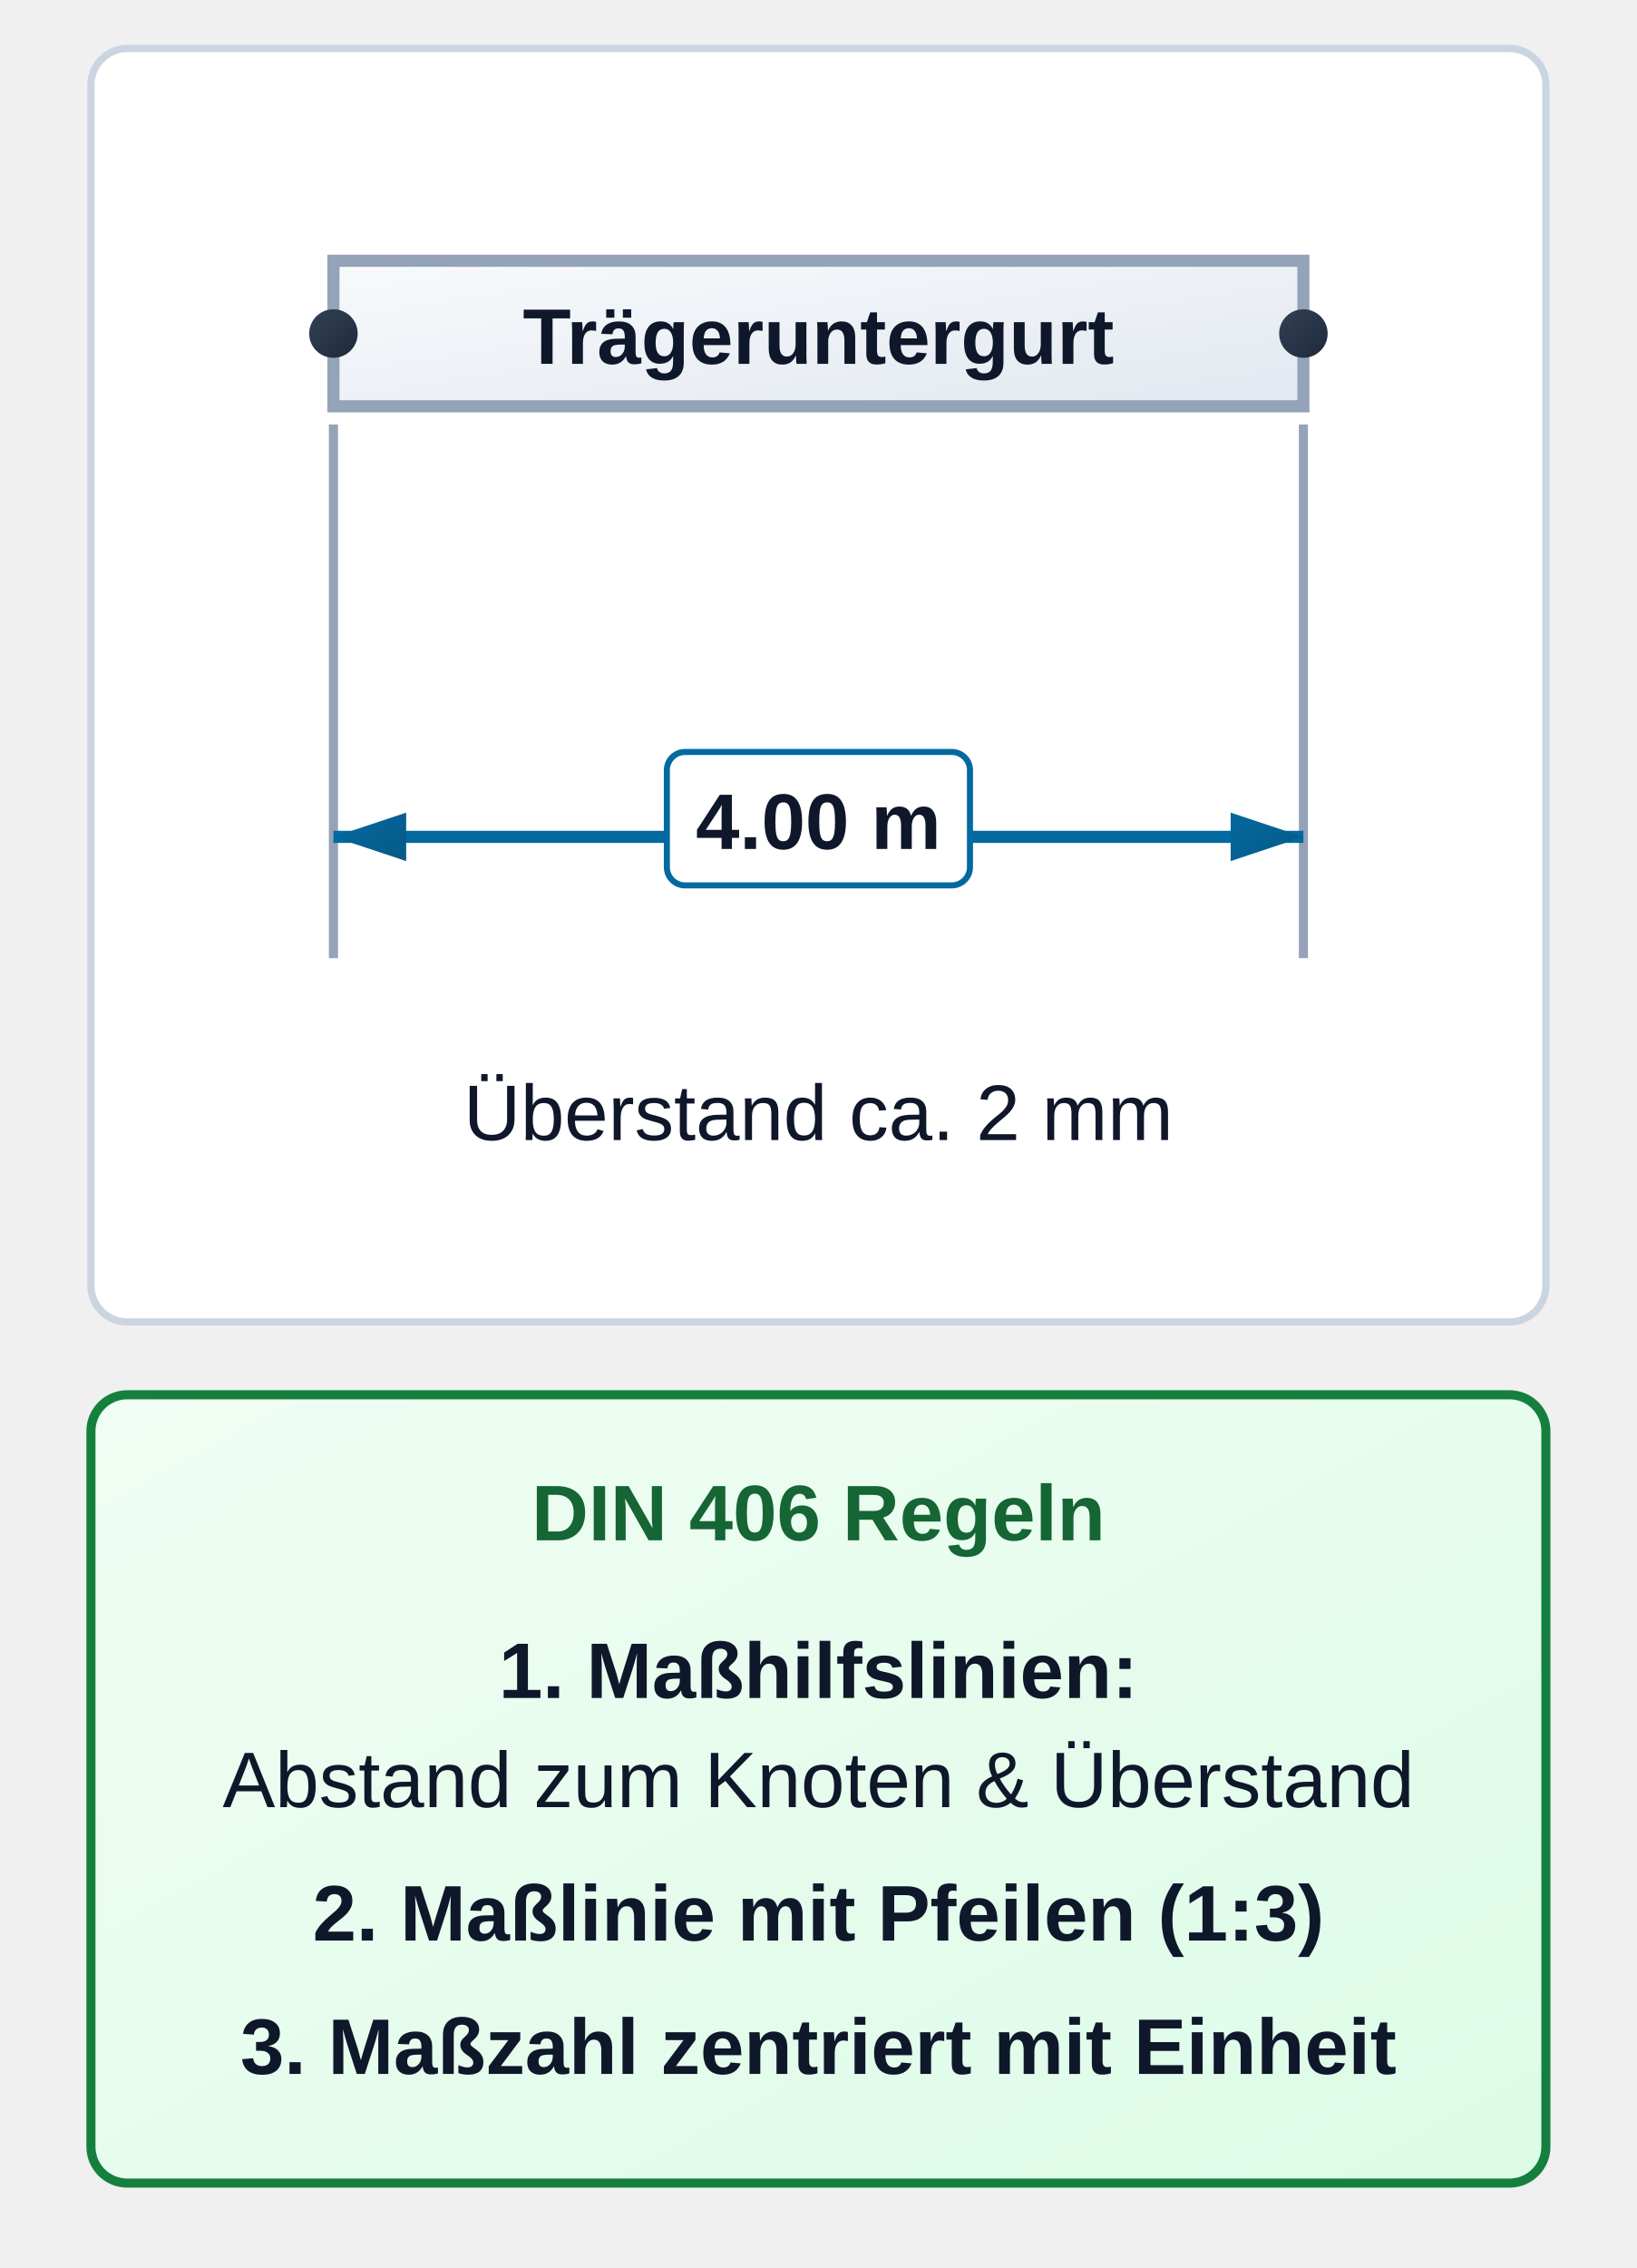
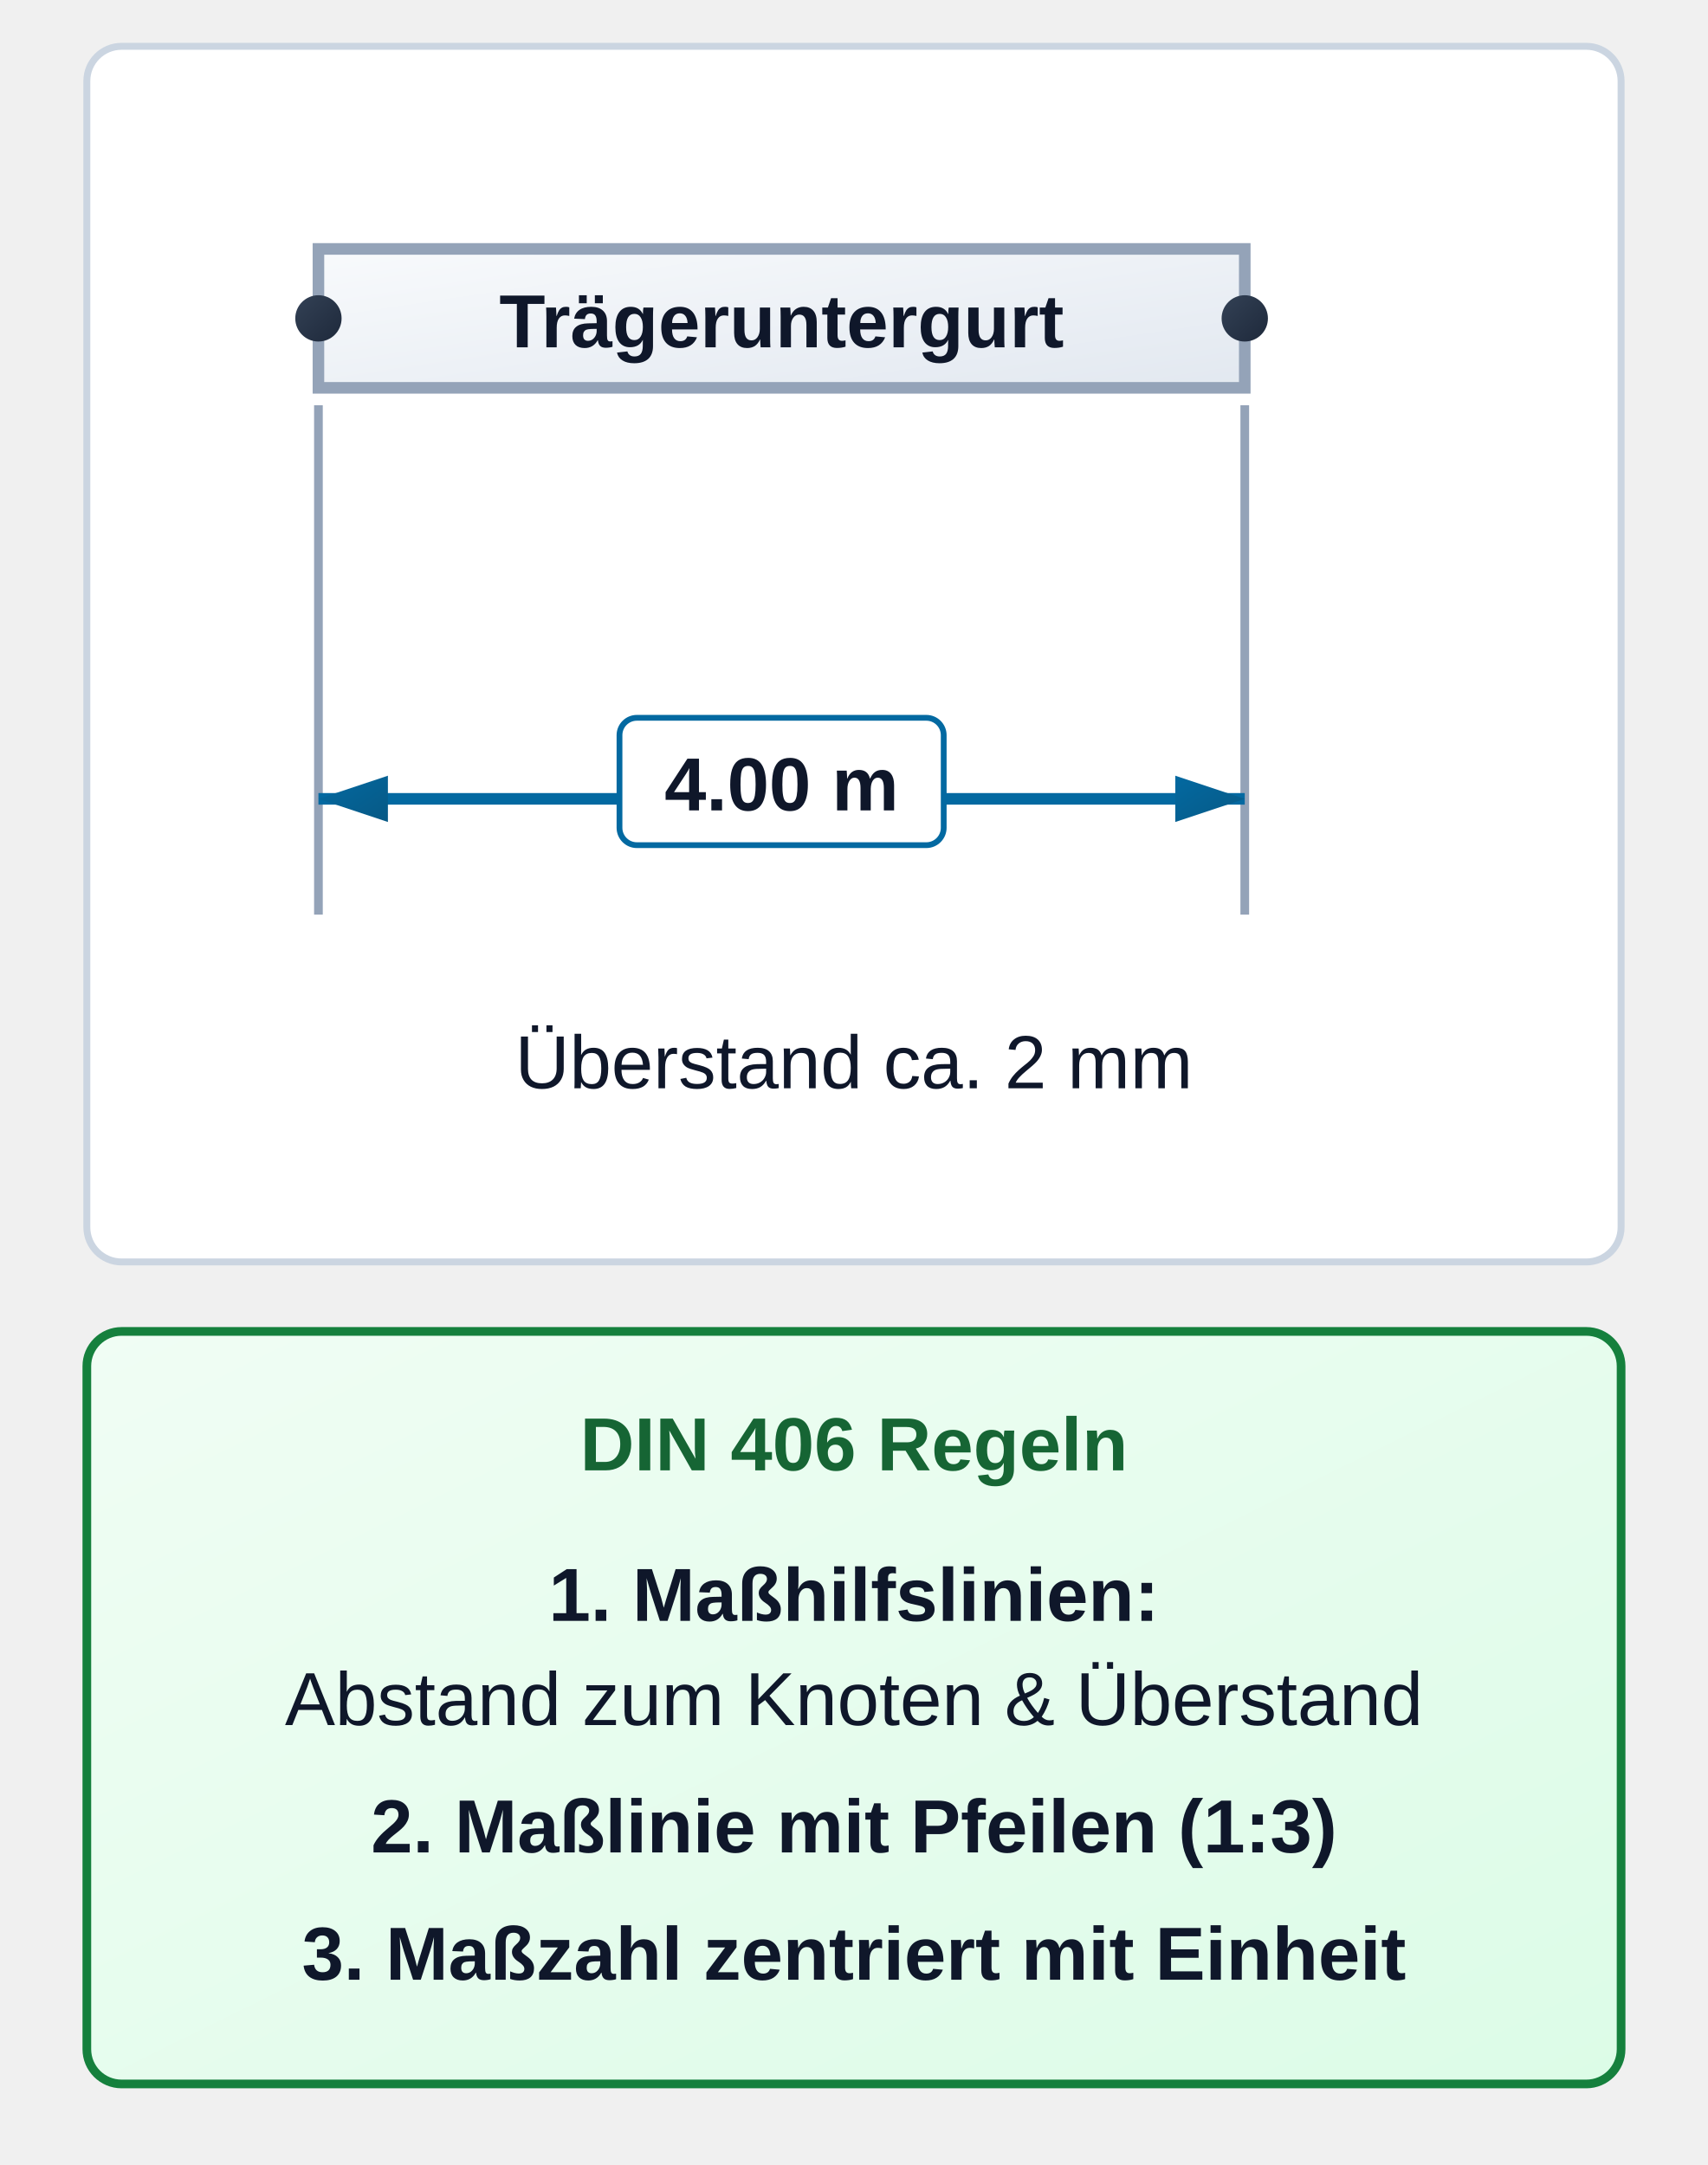
- <svg xmlns="http://www.w3.org/2000/svg" viewBox="0 46 270 374" width="270" height="374">
+ <svg xmlns="http://www.w3.org/2000/svg" viewBox="0 46 295 374" width="295" height="374">
  <defs>
    <linearGradient id="grad-sem-info" x1="0%" y1="0%" x2="100%" y2="100%">
      <stop offset="0%" stop-color="#f0f9ff" />
      <stop offset="100%" stop-color="#bae6fd" />
    </linearGradient>
    <linearGradient id="grad-sem-info-fill" x1="0%" y1="0%" x2="100%" y2="100%">
      <stop offset="0%" stop-color="#0369a1" />
      <stop offset="100%" stop-color="#075985" />
    </linearGradient>
    <linearGradient id="grad-sem-success" x1="0%" y1="0%" x2="100%" y2="100%">
      <stop offset="0%" stop-color="#f0fdf4" />
      <stop offset="100%" stop-color="#dcfce7" />
    </linearGradient>
    <linearGradient id="grad-sem-success-fill" x1="0%" y1="0%" x2="100%" y2="100%">
      <stop offset="0%" stop-color="#15803d" />
      <stop offset="100%" stop-color="#166534" />
    </linearGradient>
    <linearGradient id="grad-sem-card" x1="0%" y1="0%" x2="100%" y2="100%">
      <stop offset="0%" stop-color="#ffffff" />
      <stop offset="100%" stop-color="#f1f5f9" />
    </linearGradient>
    <linearGradient id="grad-sem-muted" x1="0%" y1="0%" x2="100%" y2="100%">
      <stop offset="0%" stop-color="#f8fafc" />
      <stop offset="100%" stop-color="#e2e8f0" />
    </linearGradient>
    <linearGradient id="grad-sem-muted-fill" x1="0%" y1="0%" x2="100%" y2="100%">
      <stop offset="0%" stop-color="#475569" />
      <stop offset="100%" stop-color="#334155" />
    </linearGradient>
    <linearGradient id="grad-sem-neutral" x1="0%" y1="0%" x2="100%" y2="100%">
      <stop offset="0%" stop-color="#ffffff" />
      <stop offset="100%" stop-color="#f8fafc" />
    </linearGradient>
    <linearGradient id="grad-sem-neutral-fill" x1="0%" y1="0%" x2="100%" y2="100%">
      <stop offset="0%" stop-color="#334155" />
      <stop offset="100%" stop-color="#1e293b" />
    </linearGradient>
    <style>
      
/* @svg-palette:start */
      .sem-info { fill: url(#grad-sem-info); stroke: #0369a1; }
      .sem-info-bg { fill: url(#grad-sem-info); stroke: none; }
      .sem-info-stroke { stroke: #0369a1; }
      .sem-info-fill { fill: url(#grad-sem-info-fill); }
      .sem-info-text { fill: #075985; }
      .sem-success { fill: url(#grad-sem-success); stroke: #15803d; }
      .sem-success-bg { fill: url(#grad-sem-success); stroke: none; }
      .sem-success-stroke { stroke: #15803d; }
      .sem-success-fill { fill: url(#grad-sem-success-fill); }
      .sem-success-text { fill: #166534; }
      .sem-card { fill: url(#grad-sem-card); stroke: #cbd5e1; }
      .sem-card-bg { fill: url(#grad-sem-card); stroke: none; }
      .sem-card-stroke { stroke: #cbd5e1; }
      .sem-card-fill { fill: #cbd5e1; }
      .sem-card-text { fill: #1e293b; }
      .sem-muted { fill: url(#grad-sem-muted); stroke: #94a3b8; }
      .sem-muted-bg { fill: url(#grad-sem-muted); stroke: none; }
      .sem-muted-stroke { stroke: #94a3b8; }
      .sem-muted-fill { fill: url(#grad-sem-muted-fill); }
      .sem-muted-text { fill: #334155; }
      .sem-neutral { fill: url(#grad-sem-neutral); stroke: #334155; }
      .sem-neutral-bg { fill: url(#grad-sem-neutral); stroke: none; }
      .sem-neutral-stroke { stroke: #334155; }
      .sem-neutral-fill { fill: url(#grad-sem-neutral-fill); }
      .sem-neutral-text { fill: #0f172a; }
      /* @svg-palette:end */
.hdr { font-family: 'Segoe UI', Arial, sans-serif; font-size: 14.5px; font-weight: bold;  text-anchor: middle; }
      .sub { font-family: 'Segoe UI', Arial, sans-serif; font-size: 13px;  text-anchor: middle; }
      .lbl { font-family: 'Segoe UI', Arial, sans-serif; font-size: 13px; font-weight: bold; text-anchor: middle; }
      .desc { font-family: 'Segoe UI', Arial, sans-serif; font-size: 13px;  text-anchor: middle; }
      .cad { font-family: 'Segoe UI', Arial, sans-serif; font-size: 13px; font-weight: bold;  }
    </style>
  </defs>
  <g transform="translate(15, 54)">
-     <rect class="sem-card-stroke" width="240" height="210" rx="6" fill="#ffffff" stroke-width="1.2" />
+     <rect class="sem-card-stroke" width="265" height="210" rx="6" fill="#ffffff" stroke-width="1.2" />
    <rect class="sem-muted" x="40" y="35" width="160" height="24" stroke-width="2" />
    <circle class="sem-neutral-fill" cx="40" cy="47" r="4" />
    <circle class="sem-neutral-fill" cx="200" cy="47" r="4" />
    <text x="120" y="52" class="cad sem-neutral-text" style="text-anchor: middle;">Trägeruntergurt</text>
    <line class="sem-muted-stroke" x1="40" y1="62" x2="40" y2="150" stroke-width="1.5" />
    <line class="sem-muted-stroke" x1="200" y1="62" x2="200" y2="150" stroke-width="1.5" />
    <line class="sem-info-stroke" x1="40" y1="130" x2="200" y2="130" stroke-width="2" />
    <polygon class="sem-info-fill" points="40,130 52,126 52,134" />
    <polygon class="sem-info-fill" points="200,130 188,126 188,134" />
-     <rect class="sem-info-stroke" x="95" y="116" width="50" height="22" rx="3" fill="#ffffff" stroke-width="1" />
+     <rect class="sem-info-stroke" x="92" y="116" width="56" height="22" rx="3" fill="#ffffff" stroke-width="1" />
    <text x="120" y="132" class="cad sem-neutral-text sem-info-text" style="text-anchor: middle;">4.00 m</text>
-     <text x="120" y="180" class="desc sem-neutral-text sem-muted-text">Überstand ca. 2 mm</text>
+     <text x="132.5" y="180" class="desc sem-neutral-text sem-muted-text">Überstand ca. 2 mm</text>
  </g>
  <g transform="translate(15, 276)">
-     <rect class="sem-success" width="240" height="130" rx="6" stroke-width="1.5" />
-     <text x="120" y="24" class="lbl sem-success-text">DIN 406 Regeln</text>
-     <text x="120" y="50" class="desc sem-neutral-text sem-success-text" style="font-weight: bold;">1. Maßhilfslinien:</text>
-     <text x="120" y="68" class="desc sem-neutral-text sem-success-text">Abstand zum Knoten &amp; Überstand</text>
-     <text x="120" y="90" class="desc sem-neutral-text sem-success-text" style="font-weight: bold;">2. Maßlinie mit Pfeilen (1:3)</text>
-     <text x="120" y="112" class="desc sem-neutral-text sem-success-text" style="font-weight: bold;">3. Maßzahl zentriert mit Einheit</text>
+     <rect class="sem-success" width="265" height="130" rx="6" stroke-width="1.5" />
+     <text x="132.5" y="24" class="lbl sem-success-text">DIN 406 Regeln</text>
+     <text x="132.5" y="50" class="desc sem-neutral-text sem-success-text" style="font-weight: bold;">1. Maßhilfslinien:</text>
+     <text x="132.5" y="68" class="desc sem-neutral-text sem-success-text">Abstand zum Knoten &amp; Überstand</text>
+     <text x="132.5" y="90" class="desc sem-neutral-text sem-success-text" style="font-weight: bold;">2. Maßlinie mit Pfeilen (1:3)</text>
+     <text x="132.5" y="112" class="desc sem-neutral-text sem-success-text" style="font-weight: bold;">3. Maßzahl zentriert mit Einheit</text>
  </g>
</svg>
